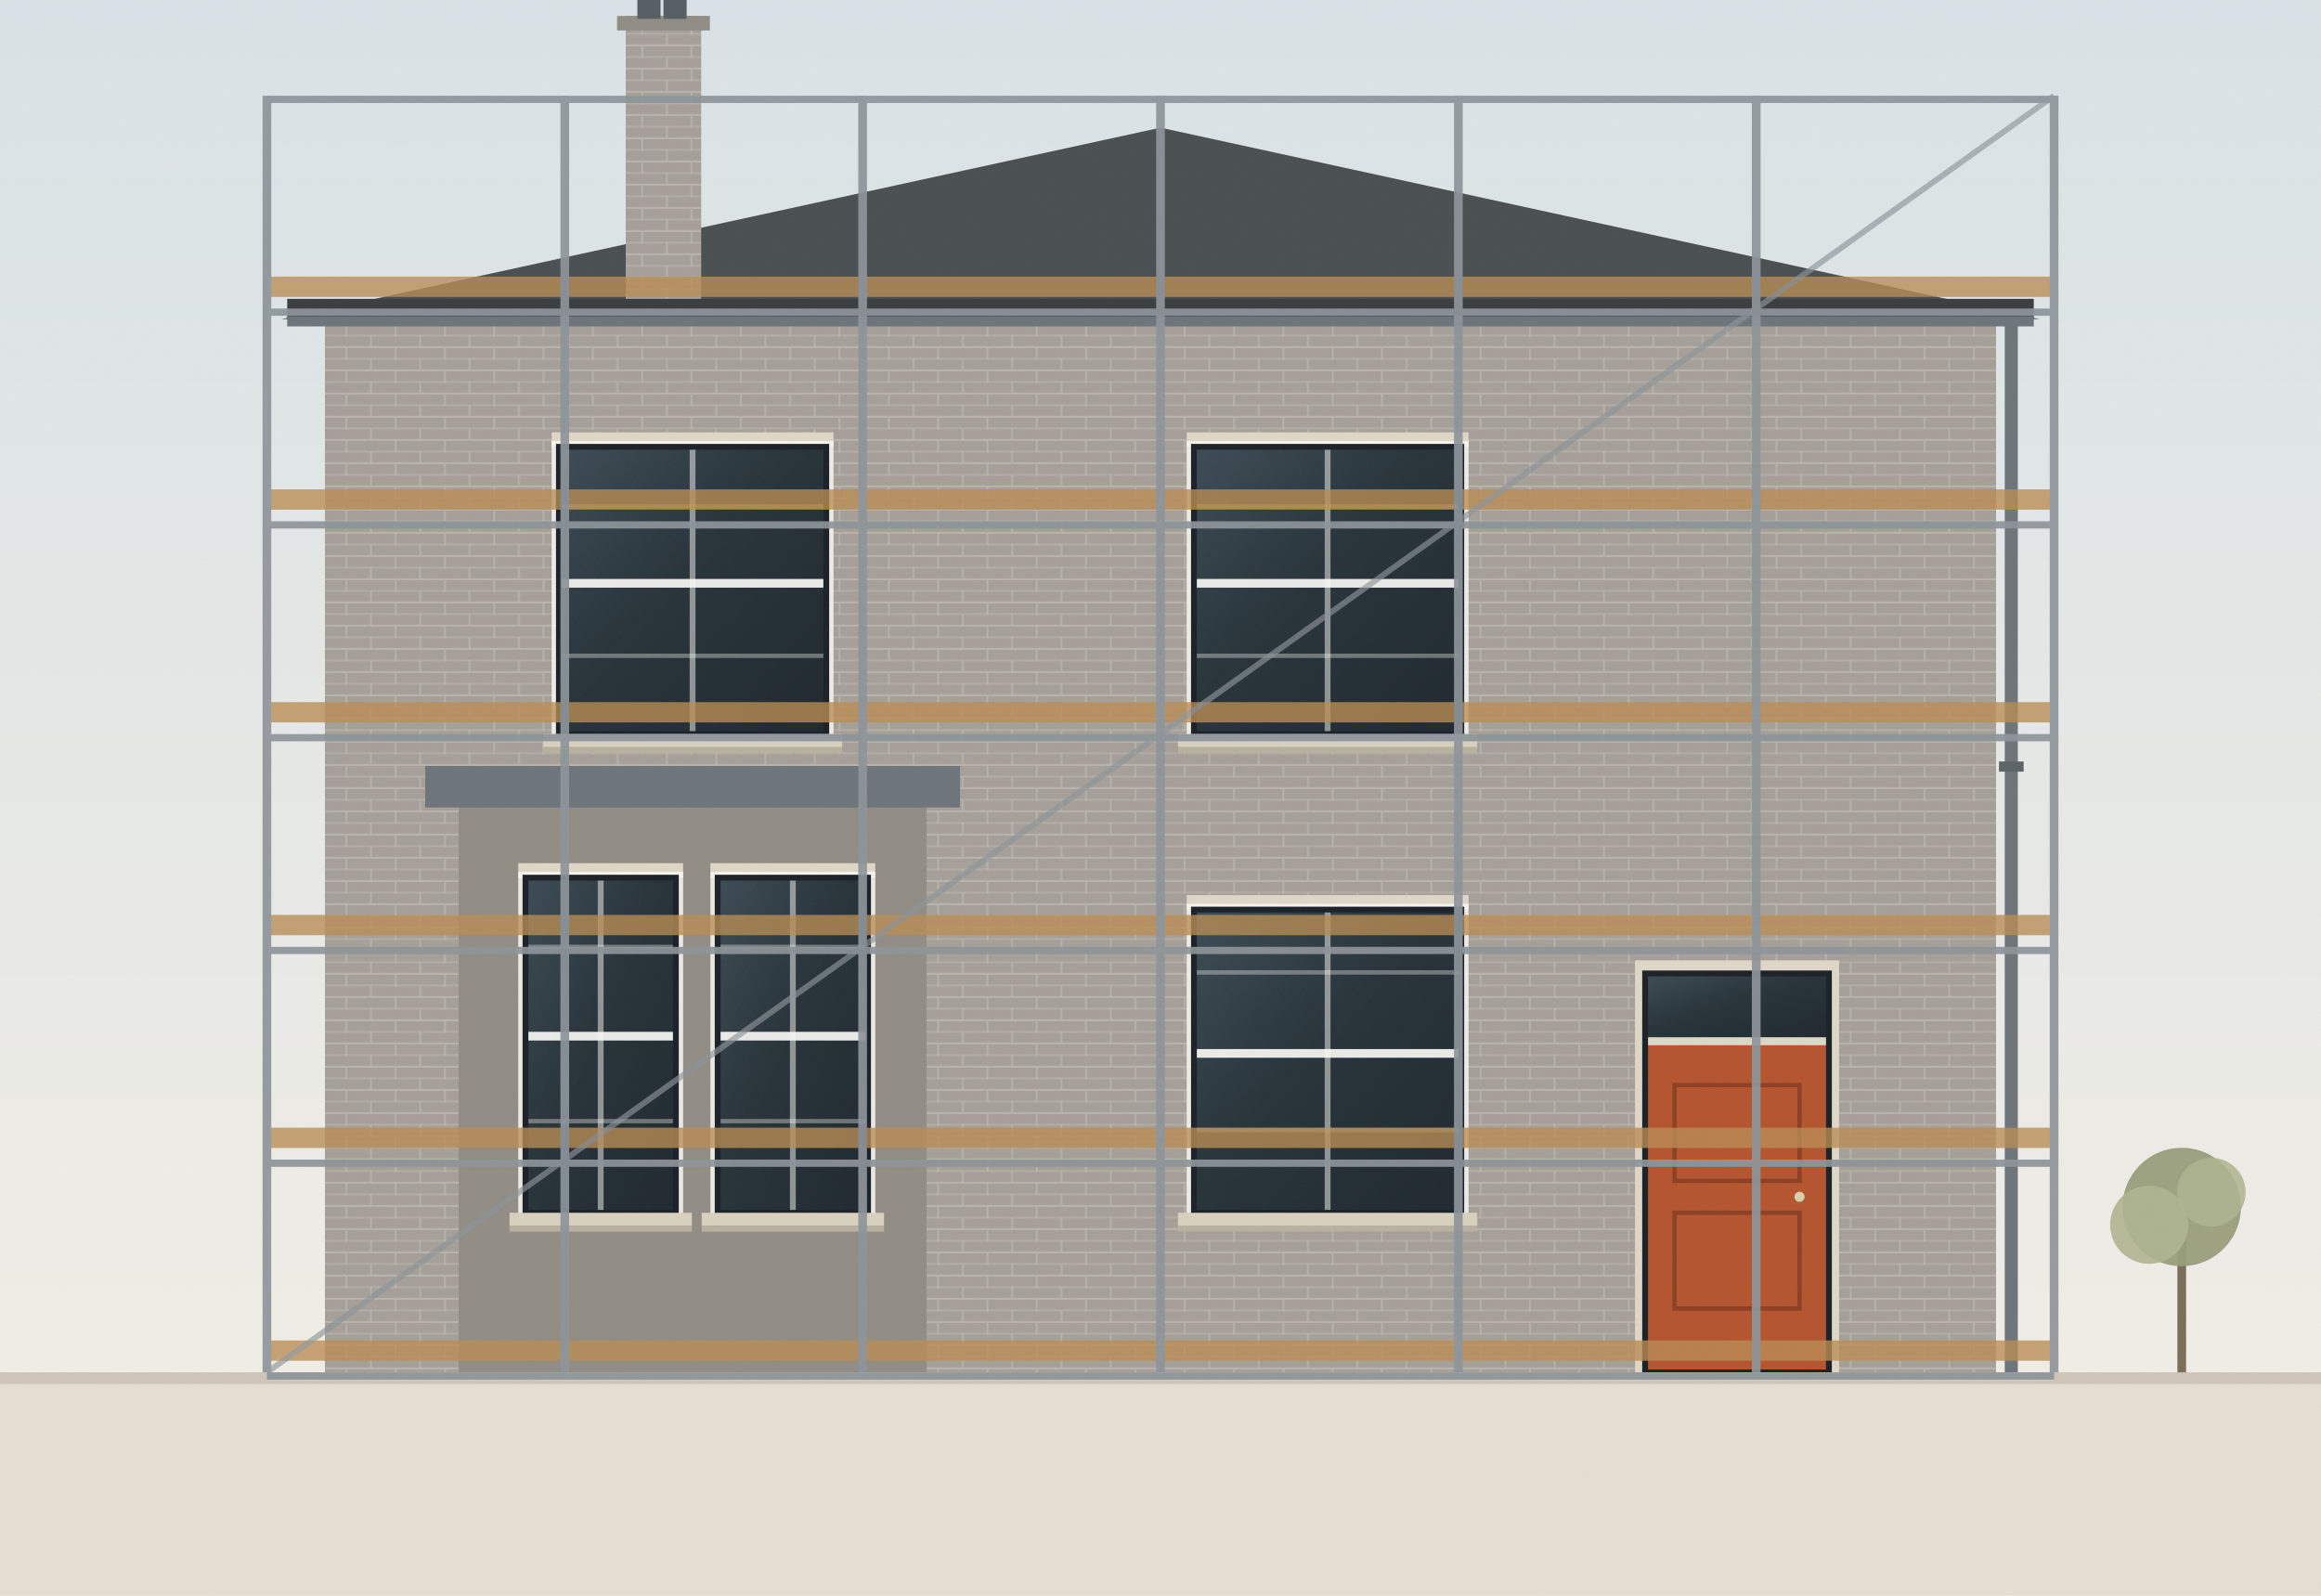
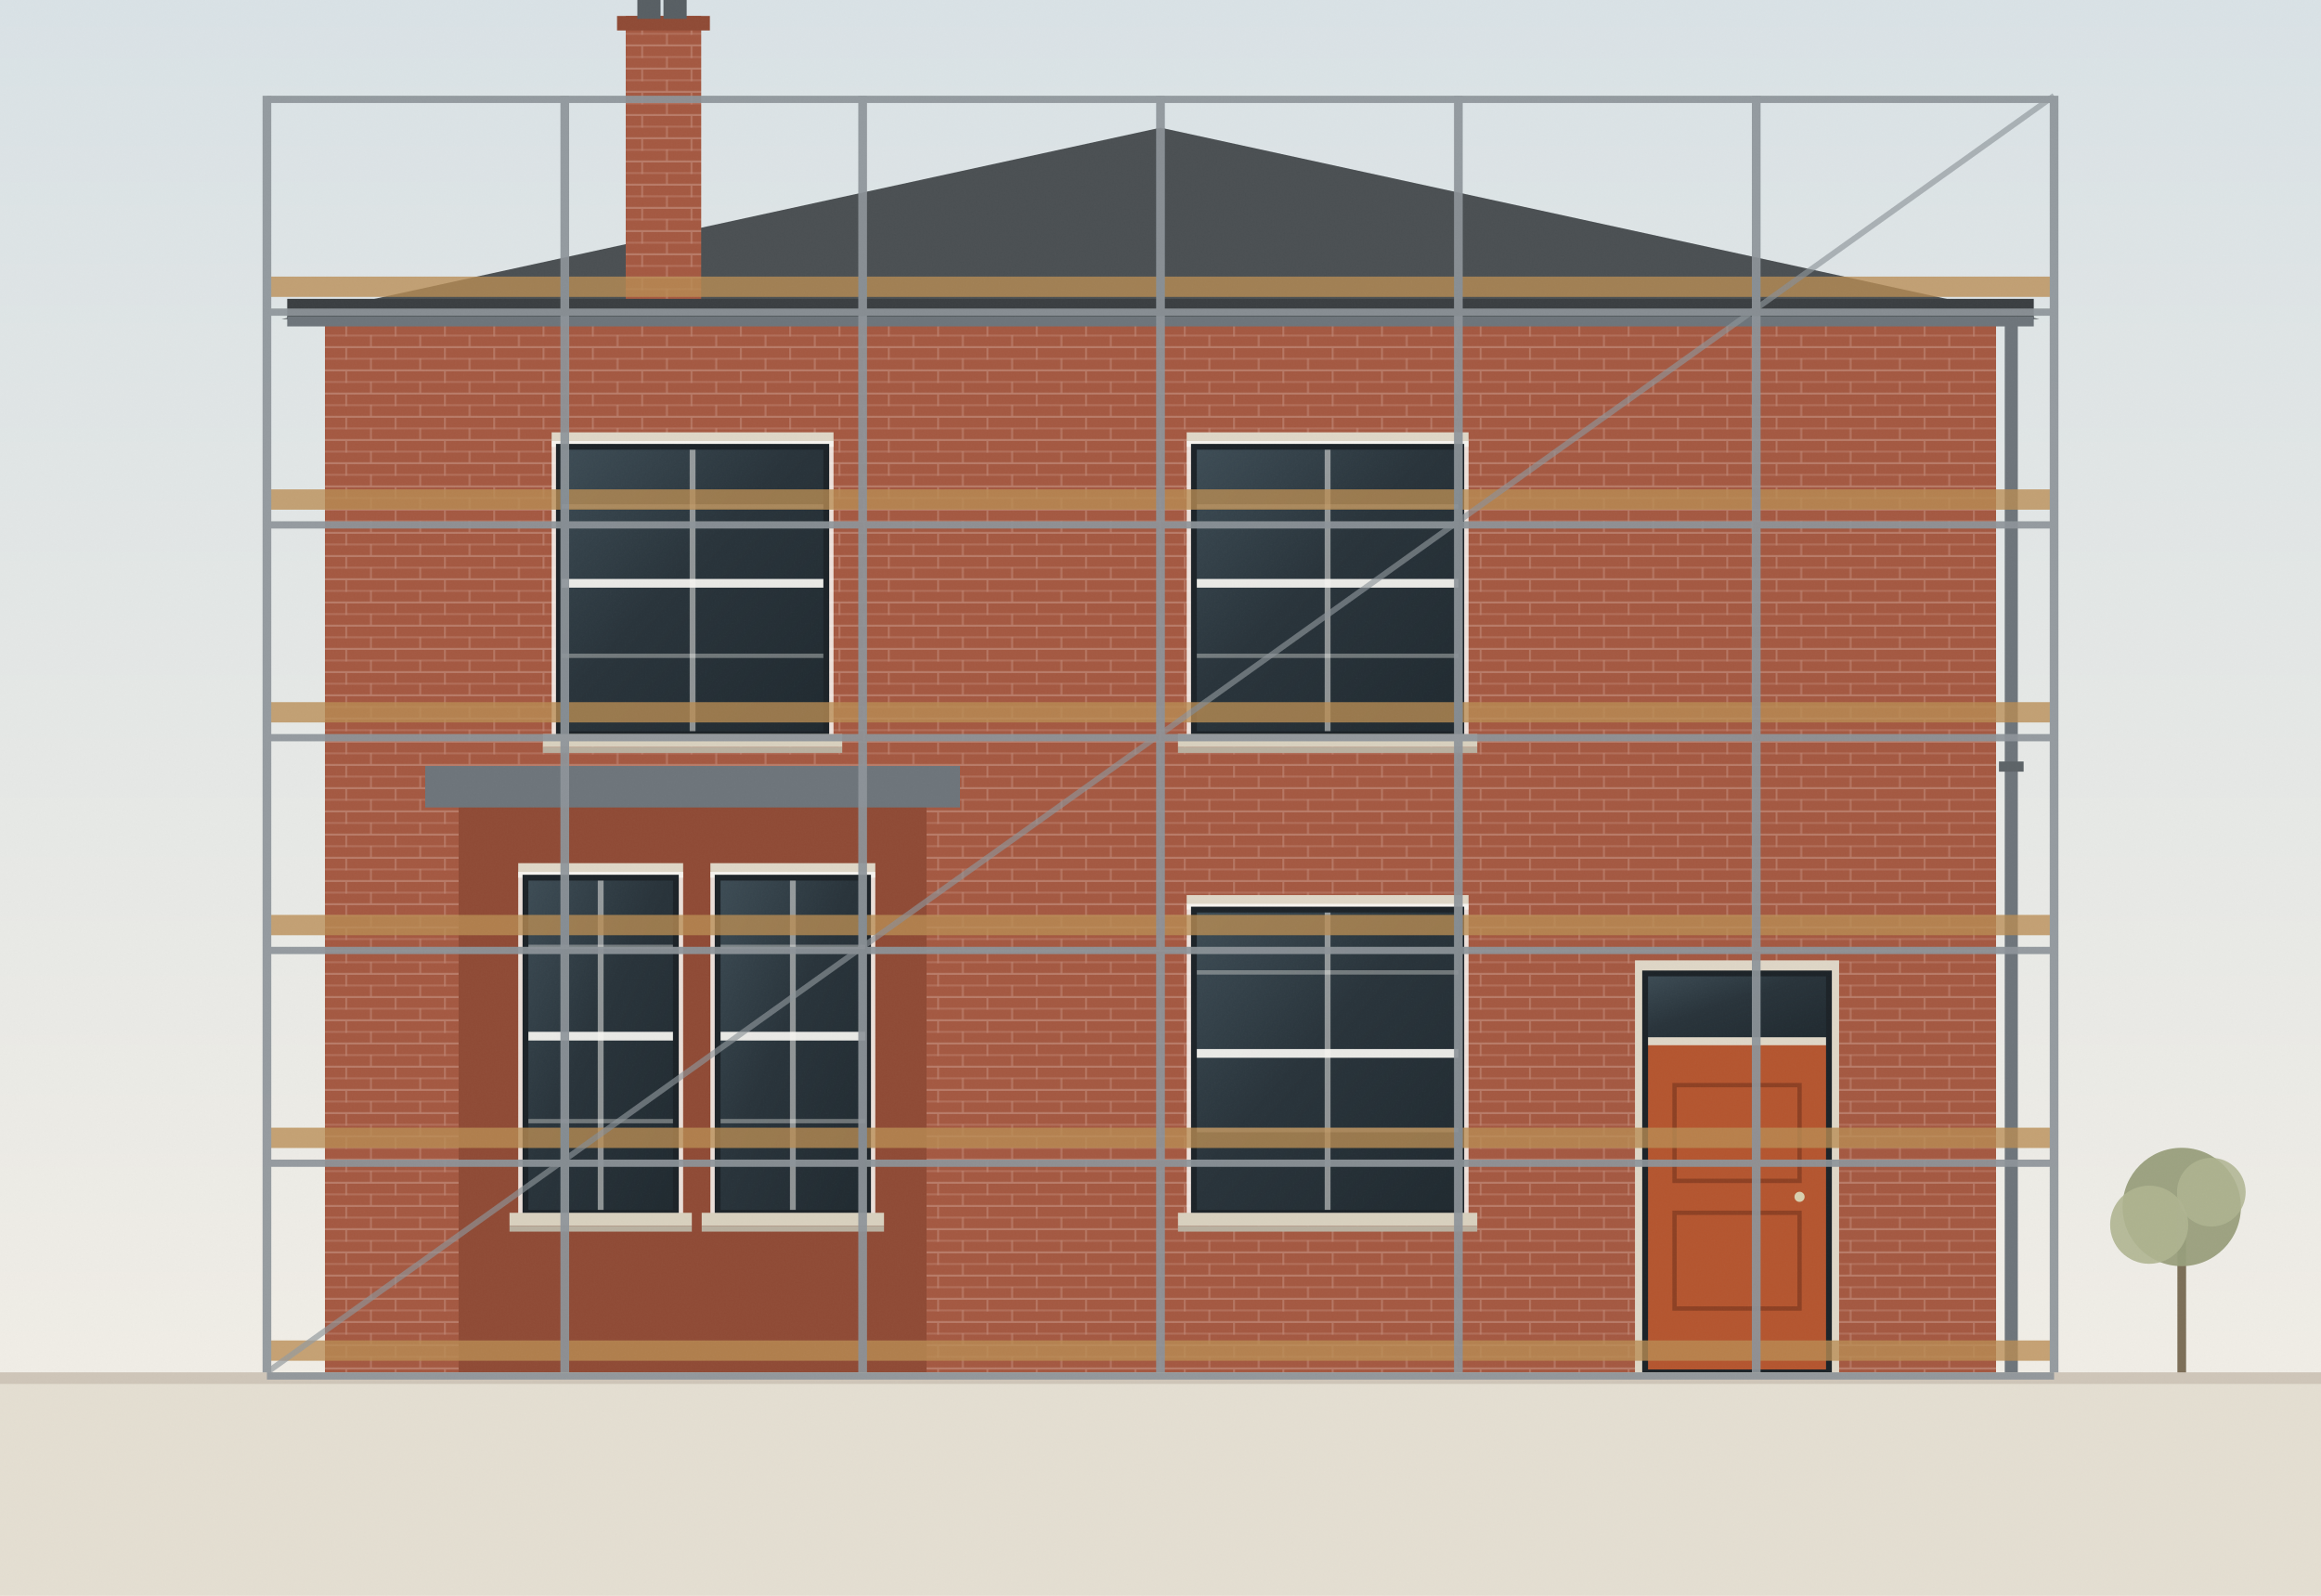
<svg xmlns="http://www.w3.org/2000/svg" viewBox="0 0 1600 1100" width="1600" height="1100" role="img">
  <defs>
    <linearGradient id="sky" x1="0" y1="0" x2="0" y2="1">
      <stop offset="0%" stop-color="#d9e2e6" />
      <stop offset="100%" stop-color="#f4efe6" />
    </linearGradient>
    <linearGradient id="glassGrad" x1="0" y1="0" x2="1" y2="1">
      <stop offset="0%" stop-color="#3d4c55" />
      <stop offset="45%" stop-color="#28333a" />
      <stop offset="100%" stop-color="#1f292f" />
    </linearGradient>
    <linearGradient id="groundGrad" x1="0" y1="0" x2="0" y2="1">
      <stop offset="0%" stop-color="#a8ae87" />
      <stop offset="100%" stop-color="#8f9670" />
    </linearGradient>
-     <filter id="grain-598" x="0" y="0" width="100%" height="100%">
-       <feTurbulence type="fractalNoise" baseFrequency="0.9" numOctaves="3" seed="598" result="n" />
+     <filter id="grain-370" x="0" y="0" width="100%" height="100%">
+       <feTurbulence type="fractalNoise" baseFrequency="0.9" numOctaves="3" seed="370" result="n" />
      <feColorMatrix in="n" type="saturate" values="0" />
      <feComponentTransfer>
        <feFuncA type="linear" slope="0.055" />
      </feComponentTransfer>
    </filter>
    <filter id="soft" x="-20%" y="-20%" width="140%" height="140%">
      <feGaussianBlur stdDeviation="18" />
    </filter>
  </defs>
  <rect width="1600" height="1100" fill="url(#sky)" />
  <path d="M194 220 L800 88 L1406 220 Z" fill="#4a4f52" />
  <g>
    <pattern id="brick-ch431" width="34" height="16" patternUnits="userSpaceOnUse">
-       <rect width="34" height="16" fill="#a9a49c" />
-       <rect width="34" height="1.4" y="14.6" fill="#c8c3ba" opacity="0.75" />
-       <rect width="1.4" height="8" x="0" y="0" fill="#c8c3ba" opacity="0.6" />
-       <rect width="1.4" height="8" x="17" y="7" fill="#c8c3ba" opacity="0.6" />
-       <rect width="34" height="1.4" y="6.6" fill="#c8c3ba" opacity="0.45" />
+       <rect width="34" height="16" fill="#a85c43" />
+       <rect width="34" height="1.4" y="14.6" fill="#c99381" opacity="0.75" />
+       <rect width="1.4" height="8" x="0" y="0" fill="#c99381" opacity="0.6" />
+       <rect width="1.4" height="8" x="17" y="7" fill="#c99381" opacity="0.6" />
+       <rect width="34" height="1.4" y="6.6" fill="#c99381" opacity="0.45" />
    </pattern>
    <rect x="431.36" y="11" width="52" height="209" fill="url(#brick-ch431)" />
-     <rect x="431.36" y="11" width="52" height="209" fill="#918c84" opacity="0.18" />
+     <rect x="431.36" y="11" width="52" height="209" fill="#8f4a35" opacity="0.18" />
  </g>
-   <rect x="425.36" y="11" width="64" height="10" fill="#918c84" />
+   <rect x="425.36" y="11" width="64" height="10" fill="#8f4a35" />
  <rect x="439.36" y="-5" width="16" height="18" fill="#575e63" />
  <rect x="457.36" y="-5" width="16" height="18" fill="#575e63" />
  <g>
    <pattern id="brick-house" width="34" height="16" patternUnits="userSpaceOnUse">
-       <rect width="34" height="16" fill="#a9a49c" />
-       <rect width="34" height="1.4" y="14.6" fill="#c8c3ba" opacity="0.75" />
-       <rect width="1.4" height="8" x="0" y="0" fill="#c8c3ba" opacity="0.6" />
-       <rect width="1.4" height="8" x="17" y="7" fill="#c8c3ba" opacity="0.6" />
-       <rect width="34" height="1.4" y="6.6" fill="#c8c3ba" opacity="0.45" />
+       <rect width="34" height="16" fill="#a85c43" />
+       <rect width="34" height="1.4" y="14.6" fill="#c99381" opacity="0.75" />
+       <rect width="1.4" height="8" x="0" y="0" fill="#c99381" opacity="0.6" />
+       <rect width="1.4" height="8" x="17" y="7" fill="#c99381" opacity="0.6" />
+       <rect width="34" height="1.4" y="6.6" fill="#c99381" opacity="0.45" />
    </pattern>
    <rect x="224" y="220" width="1152" height="726" fill="url(#brick-house)" />
-     <rect x="224" y="220" width="1152" height="726" fill="#918c84" opacity="0.18" />
+     <rect x="224" y="220" width="1152" height="726" fill="#8f4a35" opacity="0.18" />
  </g>
  <g>
    <rect x="198" y="206" width="1204" height="14" fill="#3a3e41" />
    <rect x="198" y="218" width="1204" height="7" fill="#6d747a" />
    <rect x="1382" y="220" width="9" height="726" fill="#6d747a" />
    <rect x="1378" y="524.92" width="17" height="7" fill="#5c6367" />
  </g>
-   <rect x="316.16" y="550" width="322.56" height="396" fill="#918c84" />
+   <rect x="316.16" y="550" width="322.56" height="396" fill="#8f4a35" />
  <rect x="293.12" y="528" width="368.64" height="28.6" fill="#6d747a" />
  <g>
    <rect x="357.24" y="595" width="113.68" height="10" fill="#ded6c6" />
    <rect x="357.24" y="601" width="113.68" height="239" fill="#faf8f4" opacity="0.85" />
    <rect x="362.24" y="605" width="103.68" height="231" fill="url(#glassGrad)" />
    <rect x="362.24" y="711.26" width="103.68" height="6" fill="#faf8f4" opacity="0.92" />
    <rect x="412.08" y="605" width="4" height="231" fill="#faf8f4" opacity="0.5" />
    <rect x="362.24" y="651.2" width="103.68" height="3" fill="#faf8f4" opacity="0.35" />
    <rect x="362.24" y="771.32" width="103.68" height="3" fill="#faf8f4" opacity="0.35" />
    <rect x="362.24" y="605" width="103.68" height="231" fill="none" stroke="#1b2227" stroke-width="4" />
    <rect x="351.24" y="836" width="125.68" height="9" fill="#d8d0be" />
    <rect x="351.24" y="845" width="125.68" height="4" fill="#b9b0a0" />
  </g>
  <g>
    <rect x="489.72" y="595" width="113.68" height="10" fill="#ded6c6" />
    <rect x="489.72" y="601" width="113.68" height="239" fill="#faf8f4" opacity="0.85" />
    <rect x="494.72" y="605" width="103.68" height="231" fill="url(#glassGrad)" />
    <rect x="494.72" y="711.26" width="103.68" height="6" fill="#faf8f4" opacity="0.92" />
    <rect x="544.56" y="605" width="4" height="231" fill="#faf8f4" opacity="0.5" />
    <rect x="494.72" y="651.2" width="103.68" height="3" fill="#faf8f4" opacity="0.35" />
    <rect x="494.72" y="771.32" width="103.68" height="3" fill="#faf8f4" opacity="0.35" />
    <rect x="494.72" y="605" width="103.68" height="231" fill="none" stroke="#1b2227" stroke-width="4" />
    <rect x="483.72" y="836" width="125.68" height="9" fill="#d8d0be" />
    <rect x="483.72" y="845" width="125.68" height="4" fill="#b9b0a0" />
  </g>
  <g>
    <rect x="380.28" y="298" width="194.32" height="10" fill="#ded6c6" />
    <rect x="380.28" y="304" width="194.32" height="206" fill="#faf8f4" opacity="0.85" />
    <rect x="385.28" y="308" width="184.32" height="198" fill="url(#glassGrad)" />
    <rect x="385.28" y="399.08" width="184.32" height="6" fill="#faf8f4" opacity="0.92" />
    <rect x="475.44" y="308" width="4" height="198" fill="#faf8f4" opacity="0.5" />
    <rect x="385.28" y="347.6" width="184.32" height="3" fill="#faf8f4" opacity="0.35" />
    <rect x="385.28" y="450.56" width="184.32" height="3" fill="#faf8f4" opacity="0.35" />
    <rect x="385.28" y="308" width="184.32" height="198" fill="none" stroke="#1b2227" stroke-width="4" />
    <rect x="374.28" y="506" width="206.32" height="9" fill="#d8d0be" />
    <rect x="374.28" y="515" width="206.32" height="4" fill="#b9b0a0" />
  </g>
  <g>
    <rect x="818.04" y="298" width="194.32" height="10" fill="#ded6c6" />
    <rect x="818.04" y="304" width="194.32" height="206" fill="#faf8f4" opacity="0.85" />
    <rect x="823.04" y="308" width="184.32" height="198" fill="url(#glassGrad)" />
    <rect x="823.04" y="399.08" width="184.32" height="6" fill="#faf8f4" opacity="0.92" />
    <rect x="913.2" y="308" width="4" height="198" fill="#faf8f4" opacity="0.5" />
    <rect x="823.04" y="347.6" width="184.32" height="3" fill="#faf8f4" opacity="0.35" />
    <rect x="823.04" y="450.56" width="184.32" height="3" fill="#faf8f4" opacity="0.35" />
    <rect x="823.04" y="308" width="184.32" height="198" fill="none" stroke="#1b2227" stroke-width="4" />
    <rect x="812.04" y="506" width="206.32" height="9" fill="#d8d0be" />
    <rect x="812.04" y="515" width="206.32" height="4" fill="#b9b0a0" />
  </g>
  <g>
    <rect x="818.04" y="617" width="194.32" height="10" fill="#ded6c6" />
    <rect x="818.04" y="623" width="194.32" height="217" fill="#faf8f4" opacity="0.85" />
    <rect x="823.04" y="627" width="184.32" height="209" fill="url(#glassGrad)" />
    <rect x="823.04" y="723.14" width="184.32" height="6" fill="#faf8f4" opacity="0.92" />
    <rect x="913.2" y="627" width="4" height="209" fill="#faf8f4" opacity="0.5" />
    <rect x="823.04" y="668.8" width="184.32" height="3" fill="#faf8f4" opacity="0.35" />
    <rect x="823.04" y="777.48" width="184.32" height="3" fill="#faf8f4" opacity="0.35" />
    <rect x="823.04" y="627" width="184.32" height="209" fill="none" stroke="#1b2227" stroke-width="4" />
    <rect x="812.04" y="836" width="206.32" height="9" fill="#d8d0be" />
    <rect x="812.04" y="845" width="206.32" height="4" fill="#b9b0a0" />
  </g>
  <g>
    <rect x="1127.08" y="662" width="140.72" height="284" fill="#ded6c6" />
    <rect x="1134.08" y="671" width="126.72" height="44" fill="url(#glassGrad)" />
    <rect x="1134.08" y="720.5" width="126.72" height="225.5" fill="#b4552f" />
    <rect x="1154.355" y="748" width="86.17" height="66" fill="none" stroke="#8d4023" stroke-width="3" />
    <rect x="1154.355" y="836" width="86.17" height="66" fill="none" stroke="#8d4023" stroke-width="3" />
    <circle cx="1240.525" cy="825" r="3.5" fill="#d8cfae" />
    <rect x="1134.08" y="671" width="126.72" height="275" fill="none" stroke="#1b2227" stroke-width="4" />
    <rect x="1120.08" y="946" width="154.72" height="10" fill="#cdc5b4" />
  </g>
  <rect x="0" y="946" width="1600" height="154" fill="#e4ded1" />
  <rect x="0" y="946" width="1600" height="8" fill="#cec5b8" />
  <g opacity="0.9">
    <rect x="1501" y="832" width="6" height="114" fill="#6f6047" />
    <circle cx="1504" cy="832" r="40.8" fill="#8f9670" opacity="0.95" />
    <circle cx="1481.56" cy="844.24" r="26.928" fill="#a8ae87" opacity="0.9" />
    <circle cx="1524.4" cy="821.8" r="23.664" fill="#a8ae87" opacity="0.85" />
  </g>
  <g opacity="0.92">
    <rect x="184" y="66" width="1232" height="5" fill="#8d9499" />
    <rect x="184" y="44" width="1232" height="14" fill="#b98c52" opacity="0" />
    <rect x="184" y="212.667" width="1232" height="5" fill="#8d9499" />
    <rect x="184" y="190.667" width="1232" height="14" fill="#b98c52" opacity="0.85" />
    <rect x="184" y="359.333" width="1232" height="5" fill="#8d9499" />
    <rect x="184" y="337.333" width="1232" height="14" fill="#b98c52" opacity="0.85" />
    <rect x="184" y="506" width="1232" height="5" fill="#8d9499" />
    <rect x="184" y="484" width="1232" height="14" fill="#b98c52" opacity="0.85" />
    <rect x="184" y="652.667" width="1232" height="5" fill="#8d9499" />
    <rect x="184" y="630.667" width="1232" height="14" fill="#b98c52" opacity="0.85" />
    <rect x="184" y="799.333" width="1232" height="5" fill="#8d9499" />
    <rect x="184" y="777.333" width="1232" height="14" fill="#b98c52" opacity="0.85" />
    <rect x="184" y="946" width="1232" height="5" fill="#8d9499" />
    <rect x="184" y="924" width="1232" height="14" fill="#b98c52" opacity="0.85" />
    <rect x="181" y="66" width="6" height="880" fill="#8d9499" />
    <rect x="386.333" y="66" width="6" height="880" fill="#8d9499" />
    <rect x="591.667" y="66" width="6" height="880" fill="#8d9499" />
    <rect x="797" y="66" width="6" height="880" fill="#8d9499" />
    <rect x="1002.333" y="66" width="6" height="880" fill="#8d9499" />
    <rect x="1207.667" y="66" width="6" height="880" fill="#8d9499" />
    <rect x="1413" y="66" width="6" height="880" fill="#8d9499" />
    <path d="M184 946 L1416 66" stroke="#8d9499" stroke-width="4" opacity="0.7" />
  </g>
-   <rect width="1600" height="1100" filter="url(#grain-598)" opacity="0.5" />
+   <rect width="1600" height="1100" filter="url(#grain-370)" opacity="0.5" />
</svg>
